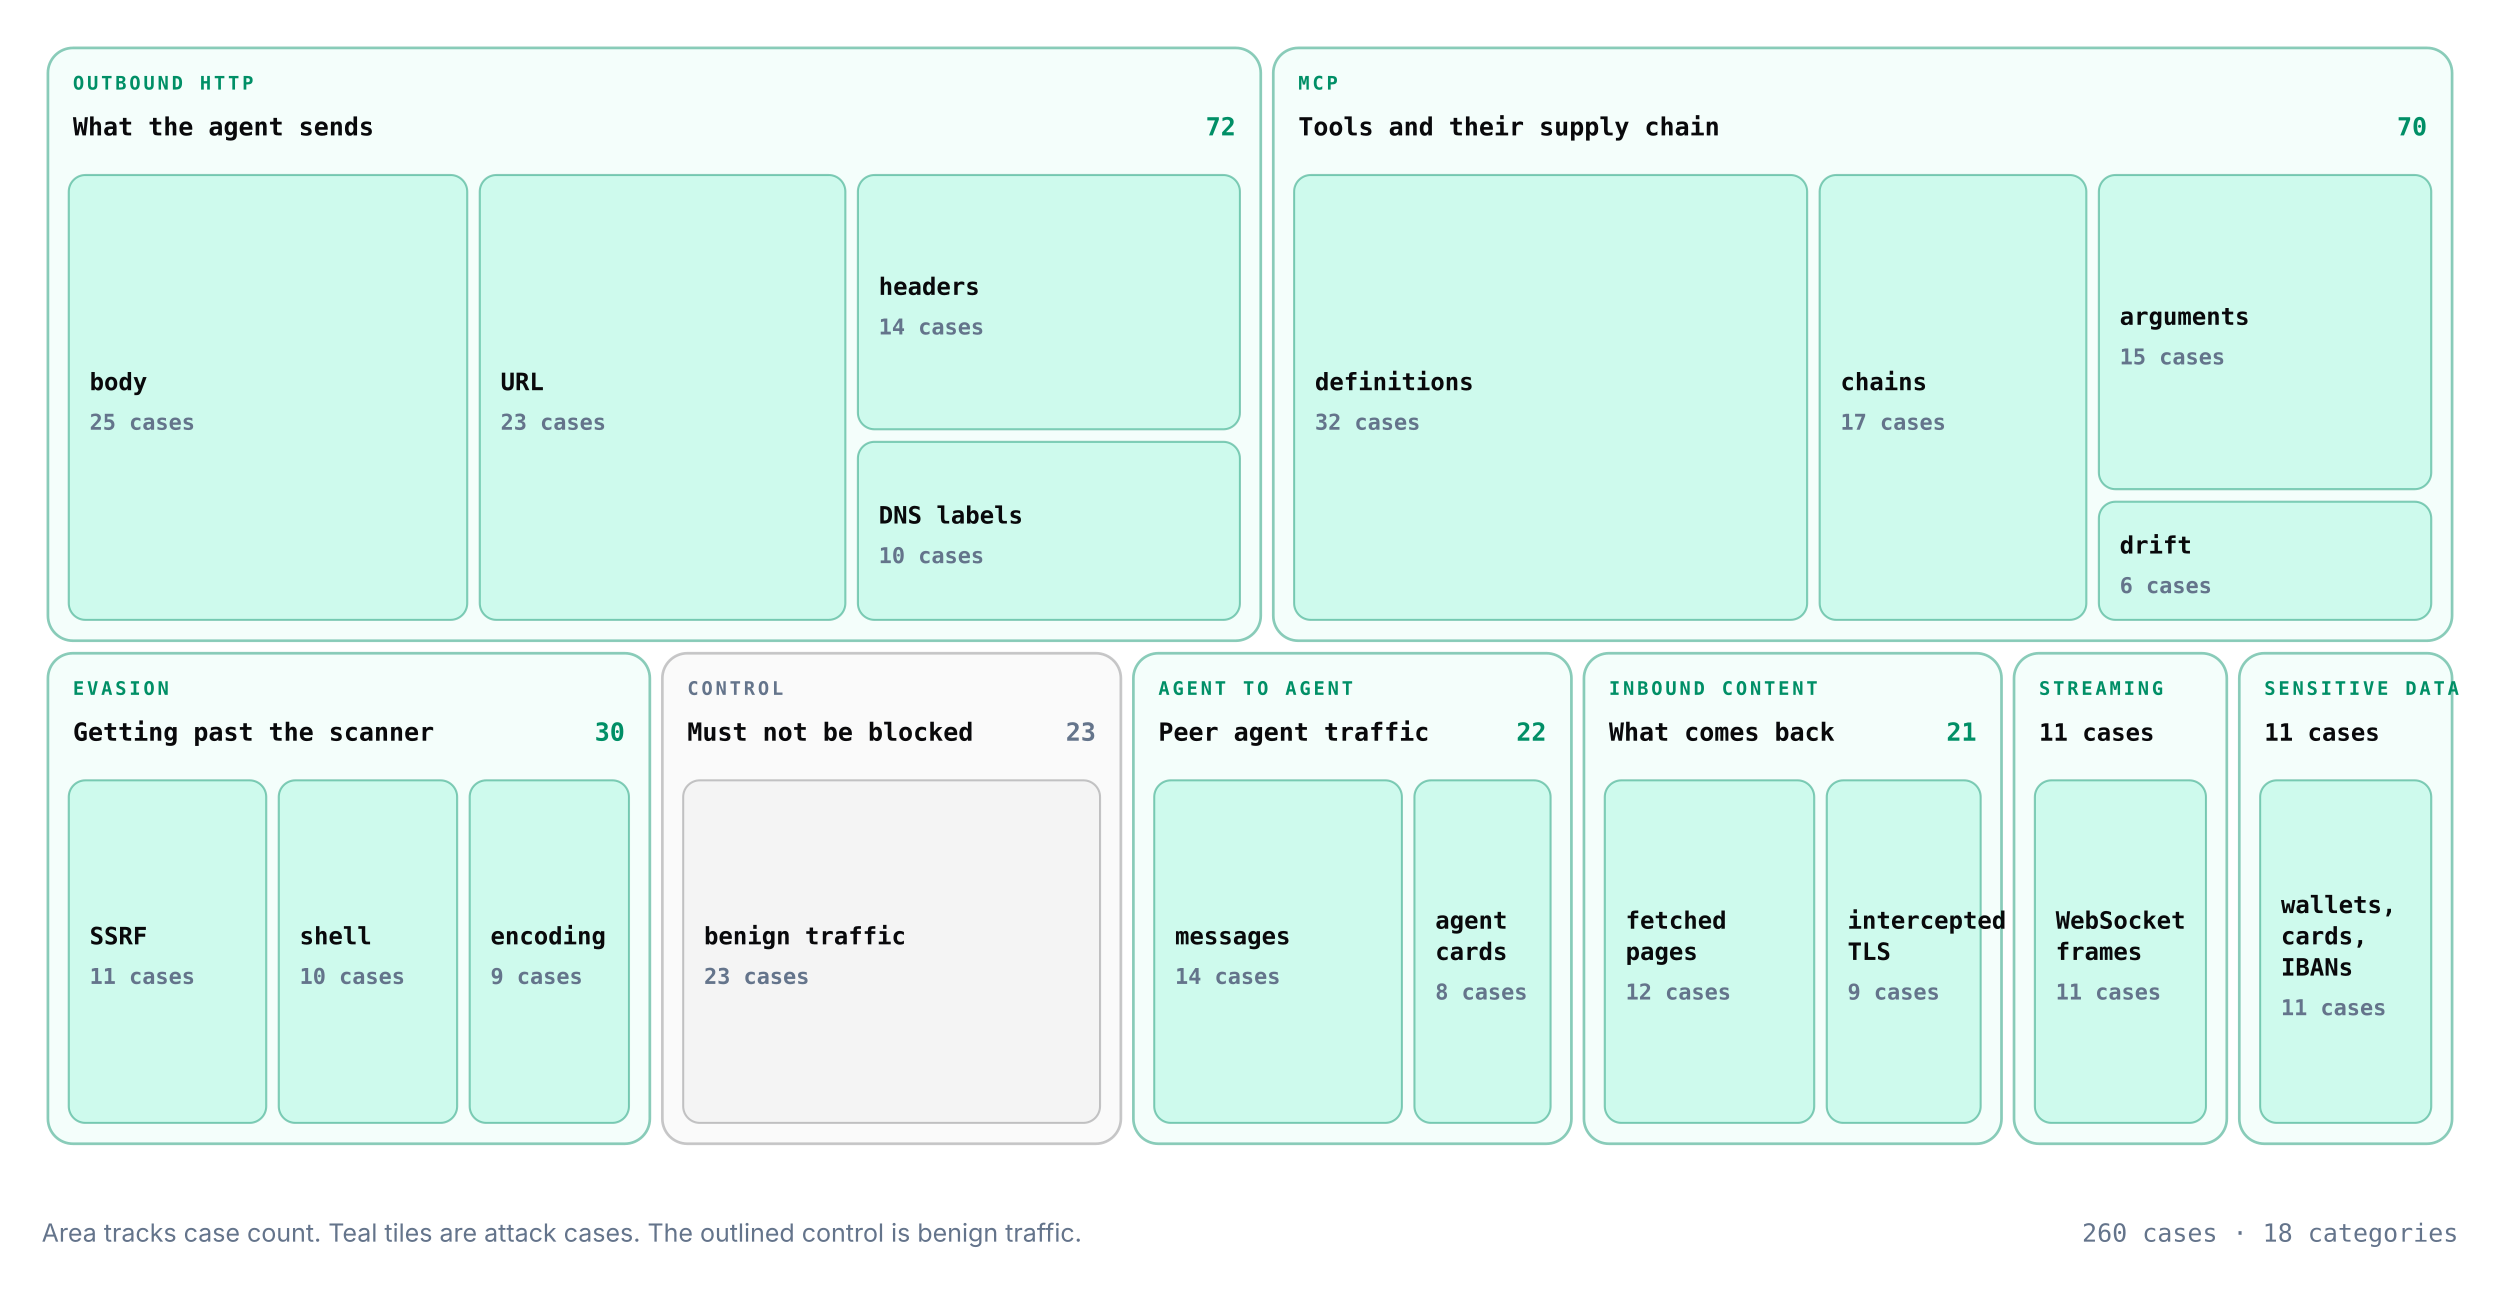
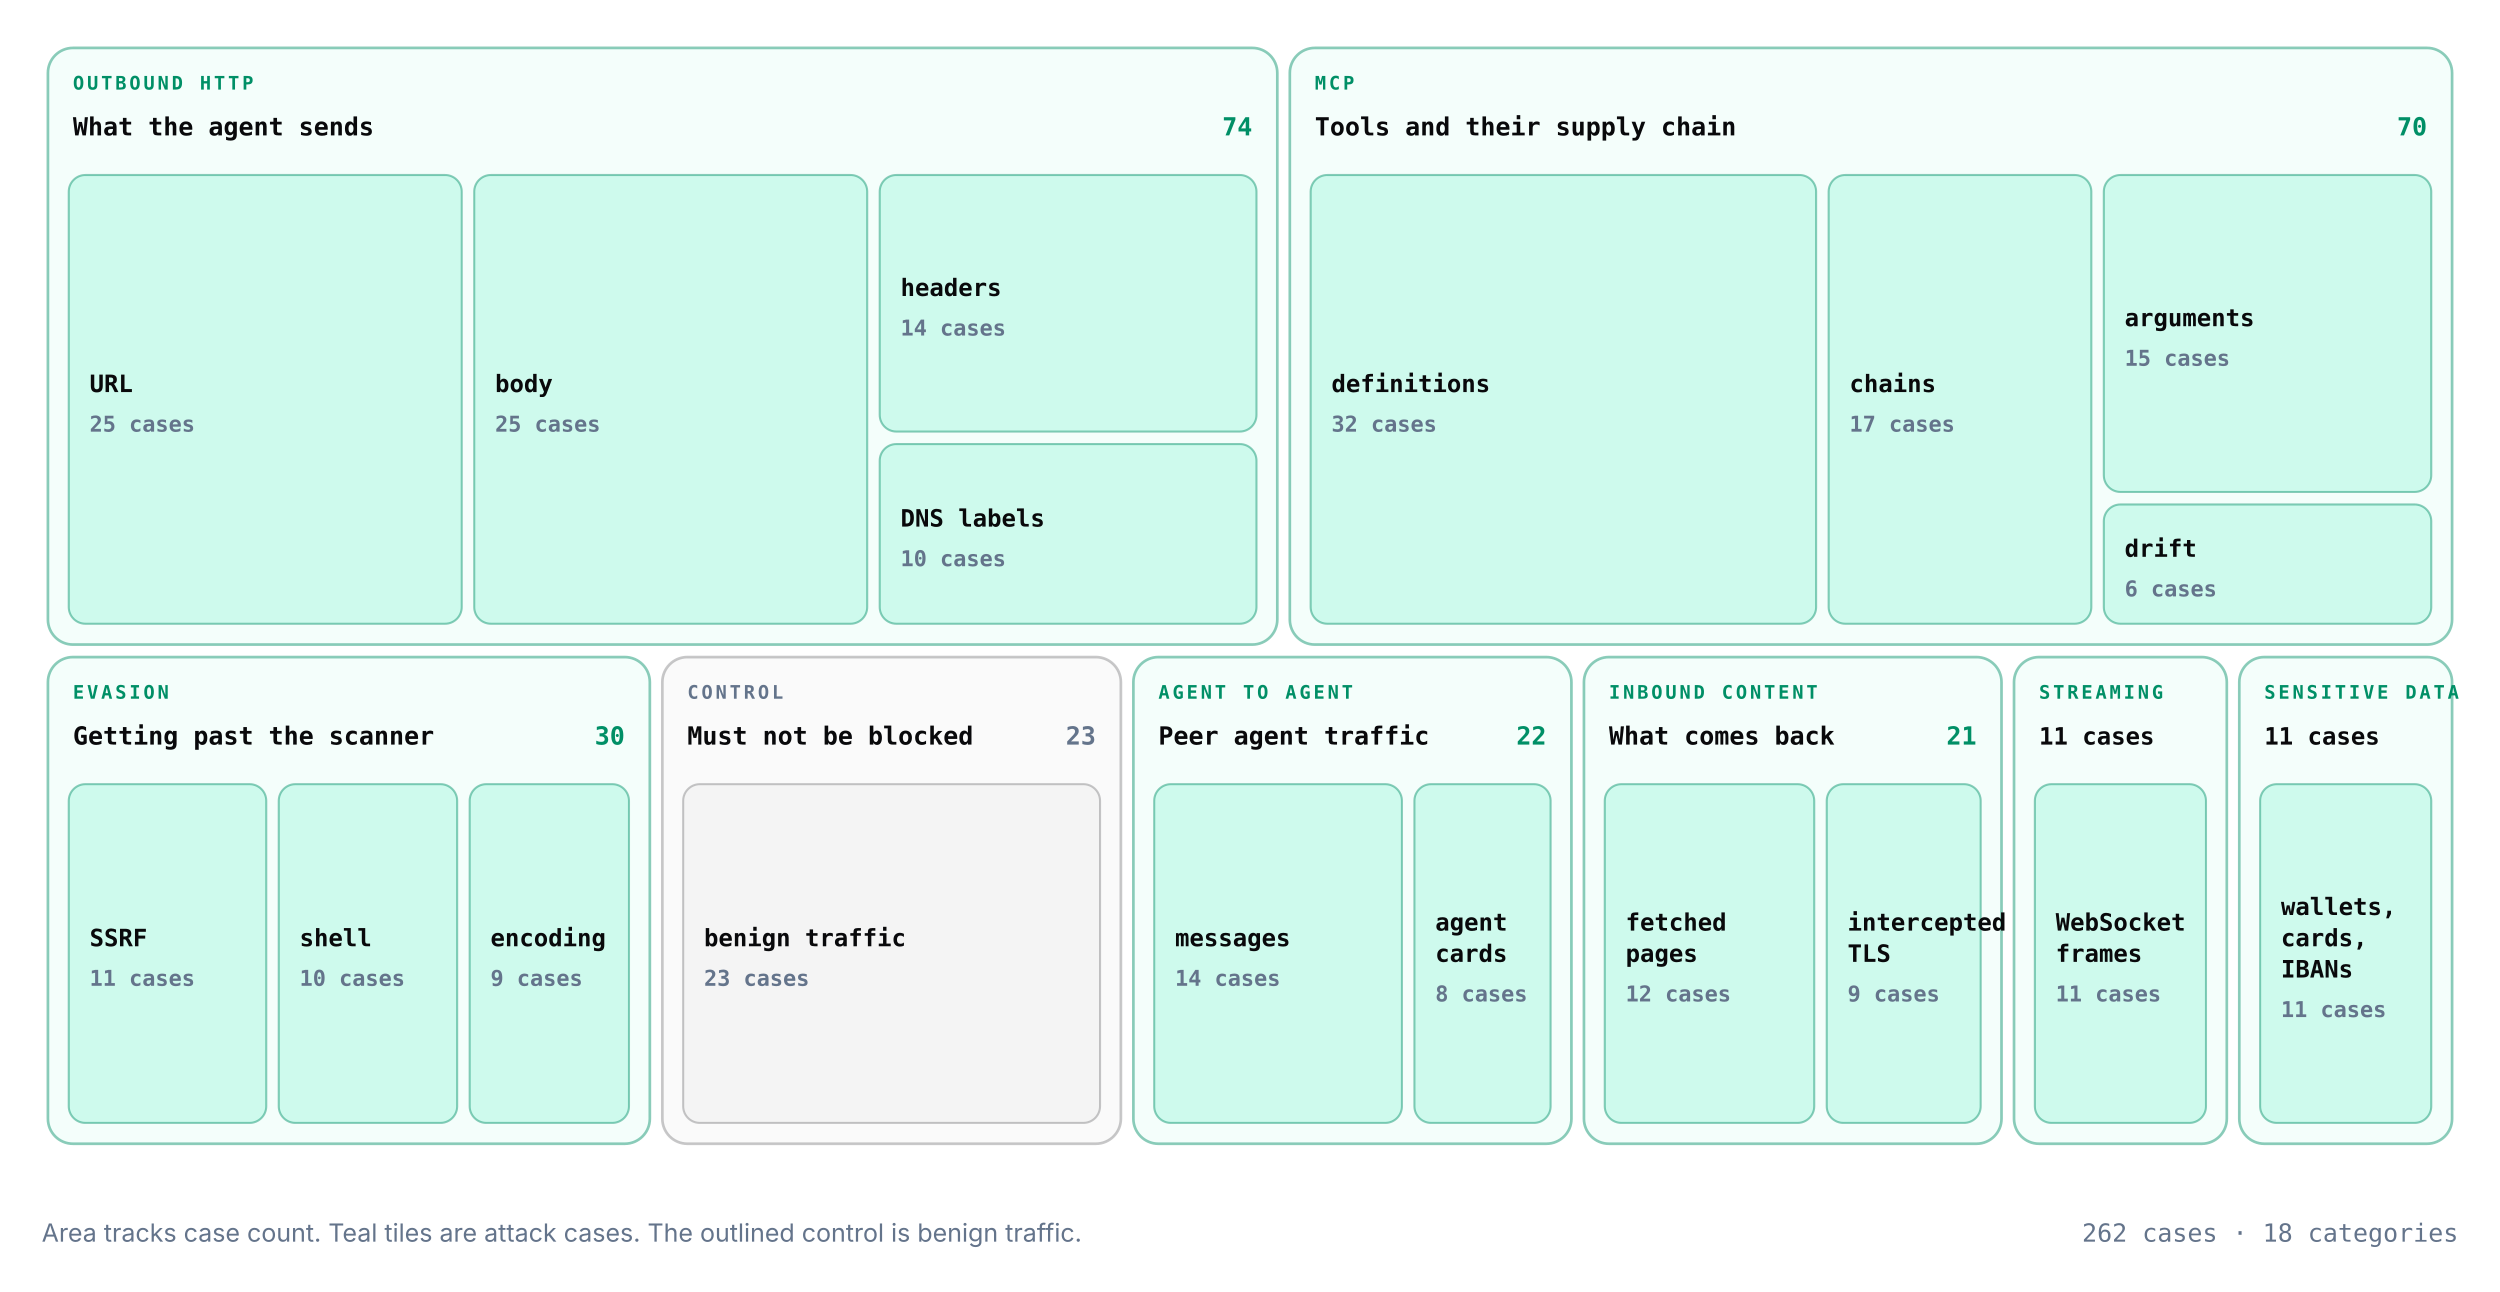
- <svg xmlns="http://www.w3.org/2000/svg" width="1200" height="620" viewBox="0 0 1200 620" role="img" aria-label="The corpus as a treemap where area is case count. Groups by attacked surface: What the agent sends 72 cases, What comes back 21 cases, Tools and their supply chain 70 cases, Peer agent traffic 22 cases, Long-lived connections 11 cases, Getting past the scanner 30 cases, High-value payloads 11 cases, Must not be blocked 23 cases. The benign control group is outlined because it is scored on the false-positive axis.">
-   <rect x="23" y="23" width="582.17" height="284.55" rx="12" fill="#00e5a0" fill-opacity="0.045" stroke="#008f66" stroke-opacity="0.45" stroke-width="1.3" data-role="coverage-group" data-group="outbound http" data-count="72" />
-   <rect x="33" y="84" width="191.28" height="213.55" rx="8" fill="#00e5a0" fill-opacity="0.16" stroke="#008f66" stroke-opacity="0.45" stroke-width="1" data-role="coverage-category" data-category="request_body" data-count="25" />
-   <text x="43" y="187.28" font-family="'JetBrains Mono', 'JetBrainsMono Nerd Font', 'Fira Code', ui-monospace, SFMono-Regular, Menlo, monospace" font-size="11.5" fill="#09090b" font-weight="650">body</text>
-   <text x="43" y="206.28" font-family="'JetBrains Mono', 'JetBrainsMono Nerd Font', 'Fira Code', ui-monospace, SFMono-Regular, Menlo, monospace" font-size="10.5" fill="#64748b" font-weight="600">25 cases</text>
-   <rect x="230.28" y="84" width="175.5" height="213.55" rx="8" fill="#00e5a0" fill-opacity="0.16" stroke="#008f66" stroke-opacity="0.45" stroke-width="1" data-role="coverage-category" data-category="url" data-count="23" />
-   <text x="240.28" y="187.28" font-family="'JetBrains Mono', 'JetBrainsMono Nerd Font', 'Fira Code', ui-monospace, SFMono-Regular, Menlo, monospace" font-size="11.5" fill="#09090b" font-weight="650">URL</text>
-   <text x="240.28" y="206.28" font-family="'JetBrains Mono', 'JetBrainsMono Nerd Font', 'Fira Code', ui-monospace, SFMono-Regular, Menlo, monospace" font-size="10.5" fill="#64748b" font-weight="600">23 cases</text>
-   <rect x="411.78" y="84" width="183.39" height="122.07" rx="8" fill="#00e5a0" fill-opacity="0.16" stroke="#008f66" stroke-opacity="0.45" stroke-width="1" data-role="coverage-category" data-category="headers" data-count="14" />
-   <text x="421.78" y="141.54" font-family="'JetBrains Mono', 'JetBrainsMono Nerd Font', 'Fira Code', ui-monospace, SFMono-Regular, Menlo, monospace" font-size="11.5" fill="#09090b" font-weight="650">headers</text>
-   <text x="421.78" y="160.54" font-family="'JetBrains Mono', 'JetBrainsMono Nerd Font', 'Fira Code', ui-monospace, SFMono-Regular, Menlo, monospace" font-size="10.5" fill="#64748b" font-weight="600">14 cases</text>
-   <rect x="411.78" y="212.07" width="183.39" height="85.48" rx="8" fill="#00e5a0" fill-opacity="0.16" stroke="#008f66" stroke-opacity="0.45" stroke-width="1" data-role="coverage-category" data-category="hostname_exfiltration" data-count="10" />
-   <text x="421.78" y="251.31" font-family="'JetBrains Mono', 'JetBrainsMono Nerd Font', 'Fira Code', ui-monospace, SFMono-Regular, Menlo, monospace" font-size="11.5" fill="#09090b" font-weight="650">DNS labels</text>
-   <text x="421.78" y="270.31" font-family="'JetBrains Mono', 'JetBrainsMono Nerd Font', 'Fira Code', ui-monospace, SFMono-Regular, Menlo, monospace" font-size="10.5" fill="#64748b" font-weight="600">10 cases</text>
+ <svg xmlns="http://www.w3.org/2000/svg" width="1200" height="620" viewBox="0 0 1200 620" role="img" aria-label="The corpus as a treemap where area is case count. Groups by attacked surface: What the agent sends 74 cases, What comes back 21 cases, Tools and their supply chain 70 cases, Peer agent traffic 22 cases, Long-lived connections 11 cases, Getting past the scanner 30 cases, High-value payloads 11 cases, Must not be blocked 23 cases. The benign control group is outlined because it is scored on the false-positive axis.">
+   <rect x="23" y="23" width="590.11" height="286.4" rx="12" fill="#00e5a0" fill-opacity="0.045" stroke="#008f66" stroke-opacity="0.45" stroke-width="1.3" data-role="coverage-group" data-group="outbound http" data-count="74" />
+   <rect x="33" y="84" width="188.63" height="215.4" rx="8" fill="#00e5a0" fill-opacity="0.16" stroke="#008f66" stroke-opacity="0.45" stroke-width="1" data-role="coverage-category" data-category="url" data-count="25" />
+   <text x="43" y="188.2" font-family="'JetBrains Mono', 'JetBrainsMono Nerd Font', 'Fira Code', ui-monospace, SFMono-Regular, Menlo, monospace" font-size="11.5" fill="#09090b" font-weight="650">URL</text>
+   <text x="43" y="207.2" font-family="'JetBrains Mono', 'JetBrainsMono Nerd Font', 'Fira Code', ui-monospace, SFMono-Regular, Menlo, monospace" font-size="10.5" fill="#64748b" font-weight="600">25 cases</text>
+   <rect x="227.63" y="84" width="188.63" height="215.4" rx="8" fill="#00e5a0" fill-opacity="0.16" stroke="#008f66" stroke-opacity="0.45" stroke-width="1" data-role="coverage-category" data-category="request_body" data-count="25" />
+   <text x="237.63" y="188.2" font-family="'JetBrains Mono', 'JetBrainsMono Nerd Font', 'Fira Code', ui-monospace, SFMono-Regular, Menlo, monospace" font-size="11.5" fill="#09090b" font-weight="650">body</text>
+   <text x="237.63" y="207.2" font-family="'JetBrains Mono', 'JetBrainsMono Nerd Font', 'Fira Code', ui-monospace, SFMono-Regular, Menlo, monospace" font-size="10.5" fill="#64748b" font-weight="600">25 cases</text>
+   <rect x="422.26" y="84" width="180.85" height="123.15" rx="8" fill="#00e5a0" fill-opacity="0.16" stroke="#008f66" stroke-opacity="0.45" stroke-width="1" data-role="coverage-category" data-category="headers" data-count="14" />
+   <text x="432.26" y="142.07" font-family="'JetBrains Mono', 'JetBrainsMono Nerd Font', 'Fira Code', ui-monospace, SFMono-Regular, Menlo, monospace" font-size="11.5" fill="#09090b" font-weight="650">headers</text>
+   <text x="432.26" y="161.07" font-family="'JetBrains Mono', 'JetBrainsMono Nerd Font', 'Fira Code', ui-monospace, SFMono-Regular, Menlo, monospace" font-size="10.5" fill="#64748b" font-weight="600">14 cases</text>
+   <rect x="422.26" y="213.15" width="180.85" height="86.25" rx="8" fill="#00e5a0" fill-opacity="0.16" stroke="#008f66" stroke-opacity="0.45" stroke-width="1" data-role="coverage-category" data-category="hostname_exfiltration" data-count="10" />
+   <text x="432.26" y="252.77" font-family="'JetBrains Mono', 'JetBrainsMono Nerd Font', 'Fira Code', ui-monospace, SFMono-Regular, Menlo, monospace" font-size="11.5" fill="#09090b" font-weight="650">DNS labels</text>
+   <text x="432.26" y="271.77" font-family="'JetBrains Mono', 'JetBrainsMono Nerd Font', 'Fira Code', ui-monospace, SFMono-Regular, Menlo, monospace" font-size="10.5" fill="#64748b" font-weight="600">10 cases</text>
  <text x="35" y="43" font-family="'JetBrains Mono', 'JetBrainsMono Nerd Font', 'Fira Code', ui-monospace, SFMono-Regular, Menlo, monospace" font-size="9" fill="#008f66" font-weight="600" letter-spacing="0.15em">OUTBOUND HTTP</text>
  <text x="35" y="65" font-family="'JetBrains Mono', 'JetBrainsMono Nerd Font', 'Fira Code', ui-monospace, SFMono-Regular, Menlo, monospace" font-size="12" fill="#09090b" font-weight="700">What the agent sends</text>
-   <text x="593.17" y="65" font-family="'JetBrains Mono', 'JetBrainsMono Nerd Font', 'Fira Code', ui-monospace, SFMono-Regular, Menlo, monospace" font-size="12" fill="#008f66" font-weight="700" text-anchor="end">72</text>
-   <rect x="611.17" y="23" width="565.83" height="284.55" rx="12" fill="#00e5a0" fill-opacity="0.045" stroke="#008f66" stroke-opacity="0.45" stroke-width="1.3" data-role="coverage-group" data-group="mcp" data-count="70" />
-   <rect x="621.17" y="84" width="246.27" height="213.55" rx="8" fill="#00e5a0" fill-opacity="0.16" stroke="#008f66" stroke-opacity="0.45" stroke-width="1" data-role="coverage-category" data-category="mcp_tool" data-count="32" />
-   <text x="631.17" y="187.28" font-family="'JetBrains Mono', 'JetBrainsMono Nerd Font', 'Fira Code', ui-monospace, SFMono-Regular, Menlo, monospace" font-size="11.5" fill="#09090b" font-weight="650">definitions</text>
-   <text x="631.17" y="206.28" font-family="'JetBrains Mono', 'JetBrainsMono Nerd Font', 'Fira Code', ui-monospace, SFMono-Regular, Menlo, monospace" font-size="10.5" fill="#64748b" font-weight="600">32 cases</text>
-   <rect x="873.43" y="84" width="128.02" height="213.55" rx="8" fill="#00e5a0" fill-opacity="0.16" stroke="#008f66" stroke-opacity="0.45" stroke-width="1" data-role="coverage-category" data-category="mcp_chain" data-count="17" />
-   <text x="883.43" y="187.28" font-family="'JetBrains Mono', 'JetBrainsMono Nerd Font', 'Fira Code', ui-monospace, SFMono-Regular, Menlo, monospace" font-size="11.5" fill="#09090b" font-weight="650">chains</text>
-   <text x="883.43" y="206.28" font-family="'JetBrains Mono', 'JetBrainsMono Nerd Font', 'Fira Code', ui-monospace, SFMono-Regular, Menlo, monospace" font-size="10.5" fill="#64748b" font-weight="600">17 cases</text>
-   <rect x="1007.45" y="84" width="159.55" height="150.82" rx="8" fill="#00e5a0" fill-opacity="0.16" stroke="#008f66" stroke-opacity="0.45" stroke-width="1" data-role="coverage-category" data-category="mcp_input" data-count="15" />
-   <text x="1017.45" y="155.91" font-family="'JetBrains Mono', 'JetBrainsMono Nerd Font', 'Fira Code', ui-monospace, SFMono-Regular, Menlo, monospace" font-size="11.5" fill="#09090b" font-weight="650">arguments</text>
-   <text x="1017.45" y="174.91" font-family="'JetBrains Mono', 'JetBrainsMono Nerd Font', 'Fira Code', ui-monospace, SFMono-Regular, Menlo, monospace" font-size="10.5" fill="#64748b" font-weight="600">15 cases</text>
-   <rect x="1007.45" y="240.82" width="159.55" height="56.73" rx="8" fill="#00e5a0" fill-opacity="0.16" stroke="#008f66" stroke-opacity="0.45" stroke-width="1" data-role="coverage-category" data-category="mcp_drift" data-count="6" />
-   <text x="1017.45" y="265.69" font-family="'JetBrains Mono', 'JetBrainsMono Nerd Font', 'Fira Code', ui-monospace, SFMono-Regular, Menlo, monospace" font-size="11.5" fill="#09090b" font-weight="650">drift</text>
-   <text x="1017.45" y="284.69" font-family="'JetBrains Mono', 'JetBrainsMono Nerd Font', 'Fira Code', ui-monospace, SFMono-Regular, Menlo, monospace" font-size="10.5" fill="#64748b" font-weight="600">6 cases</text>
-   <text x="623.17" y="43" font-family="'JetBrains Mono', 'JetBrainsMono Nerd Font', 'Fira Code', ui-monospace, SFMono-Regular, Menlo, monospace" font-size="9" fill="#008f66" font-weight="600" letter-spacing="0.15em">MCP</text>
-   <text x="623.17" y="65" font-family="'JetBrains Mono', 'JetBrainsMono Nerd Font', 'Fira Code', ui-monospace, SFMono-Regular, Menlo, monospace" font-size="12" fill="#09090b" font-weight="700">Tools and their supply chain</text>
+   <text x="601.11" y="65" font-family="'JetBrains Mono', 'JetBrainsMono Nerd Font', 'Fira Code', ui-monospace, SFMono-Regular, Menlo, monospace" font-size="12" fill="#008f66" font-weight="700" text-anchor="end">74</text>
+   <rect x="619.11" y="23" width="557.89" height="286.4" rx="12" fill="#00e5a0" fill-opacity="0.045" stroke="#008f66" stroke-opacity="0.45" stroke-width="1.3" data-role="coverage-group" data-group="mcp" data-count="70" />
+   <rect x="629.11" y="84" width="242.63" height="215.4" rx="8" fill="#00e5a0" fill-opacity="0.16" stroke="#008f66" stroke-opacity="0.45" stroke-width="1" data-role="coverage-category" data-category="mcp_tool" data-count="32" />
+   <text x="639.11" y="188.2" font-family="'JetBrains Mono', 'JetBrainsMono Nerd Font', 'Fira Code', ui-monospace, SFMono-Regular, Menlo, monospace" font-size="11.5" fill="#09090b" font-weight="650">definitions</text>
+   <text x="639.11" y="207.2" font-family="'JetBrains Mono', 'JetBrainsMono Nerd Font', 'Fira Code', ui-monospace, SFMono-Regular, Menlo, monospace" font-size="10.5" fill="#64748b" font-weight="600">32 cases</text>
+   <rect x="877.75" y="84" width="126.09" height="215.4" rx="8" fill="#00e5a0" fill-opacity="0.16" stroke="#008f66" stroke-opacity="0.45" stroke-width="1" data-role="coverage-category" data-category="mcp_chain" data-count="17" />
+   <text x="887.75" y="188.2" font-family="'JetBrains Mono', 'JetBrainsMono Nerd Font', 'Fira Code', ui-monospace, SFMono-Regular, Menlo, monospace" font-size="11.5" fill="#09090b" font-weight="650">chains</text>
+   <text x="887.75" y="207.2" font-family="'JetBrains Mono', 'JetBrainsMono Nerd Font', 'Fira Code', ui-monospace, SFMono-Regular, Menlo, monospace" font-size="10.5" fill="#64748b" font-weight="600">17 cases</text>
+   <rect x="1009.83" y="84" width="157.17" height="152.14" rx="8" fill="#00e5a0" fill-opacity="0.16" stroke="#008f66" stroke-opacity="0.45" stroke-width="1" data-role="coverage-category" data-category="mcp_input" data-count="15" />
+   <text x="1019.83" y="156.57" font-family="'JetBrains Mono', 'JetBrainsMono Nerd Font', 'Fira Code', ui-monospace, SFMono-Regular, Menlo, monospace" font-size="11.5" fill="#09090b" font-weight="650">arguments</text>
+   <text x="1019.83" y="175.57" font-family="'JetBrains Mono', 'JetBrainsMono Nerd Font', 'Fira Code', ui-monospace, SFMono-Regular, Menlo, monospace" font-size="10.5" fill="#64748b" font-weight="600">15 cases</text>
+   <rect x="1009.83" y="242.14" width="157.17" height="57.26" rx="8" fill="#00e5a0" fill-opacity="0.16" stroke="#008f66" stroke-opacity="0.45" stroke-width="1" data-role="coverage-category" data-category="mcp_drift" data-count="6" />
+   <text x="1019.83" y="267.27" font-family="'JetBrains Mono', 'JetBrainsMono Nerd Font', 'Fira Code', ui-monospace, SFMono-Regular, Menlo, monospace" font-size="11.5" fill="#09090b" font-weight="650">drift</text>
+   <text x="1019.83" y="286.27" font-family="'JetBrains Mono', 'JetBrainsMono Nerd Font', 'Fira Code', ui-monospace, SFMono-Regular, Menlo, monospace" font-size="10.5" fill="#64748b" font-weight="600">6 cases</text>
+   <text x="631.11" y="43" font-family="'JetBrains Mono', 'JetBrainsMono Nerd Font', 'Fira Code', ui-monospace, SFMono-Regular, Menlo, monospace" font-size="9" fill="#008f66" font-weight="600" letter-spacing="0.15em">MCP</text>
+   <text x="631.11" y="65" font-family="'JetBrains Mono', 'JetBrainsMono Nerd Font', 'Fira Code', ui-monospace, SFMono-Regular, Menlo, monospace" font-size="12" fill="#09090b" font-weight="700">Tools and their supply chain</text>
  <text x="1165" y="65" font-family="'JetBrains Mono', 'JetBrainsMono Nerd Font', 'Fira Code', ui-monospace, SFMono-Regular, Menlo, monospace" font-size="12" fill="#008f66" font-weight="700" text-anchor="end">70</text>
-   <rect x="23" y="313.55" width="288.92" height="235.45" rx="12" fill="#00e5a0" fill-opacity="0.045" stroke="#008f66" stroke-opacity="0.45" stroke-width="1.3" data-role="coverage-group" data-group="evasion" data-count="30" />
-   <rect x="33" y="374.55" width="94.8" height="164.45" rx="8" fill="#00e5a0" fill-opacity="0.16" stroke="#008f66" stroke-opacity="0.45" stroke-width="1" data-role="coverage-category" data-category="ssrf_bypass" data-count="11" />
-   <text x="43" y="453.28" font-family="'JetBrains Mono', 'JetBrainsMono Nerd Font', 'Fira Code', ui-monospace, SFMono-Regular, Menlo, monospace" font-size="11.5" fill="#09090b" font-weight="650">SSRF</text>
-   <text x="43" y="472.28" font-family="'JetBrains Mono', 'JetBrainsMono Nerd Font', 'Fira Code', ui-monospace, SFMono-Regular, Menlo, monospace" font-size="10.5" fill="#64748b" font-weight="600">11 cases</text>
-   <rect x="133.8" y="374.55" width="85.64" height="164.45" rx="8" fill="#00e5a0" fill-opacity="0.16" stroke="#008f66" stroke-opacity="0.45" stroke-width="1" data-role="coverage-category" data-category="shell_obfuscation" data-count="10" />
-   <text x="143.8" y="453.28" font-family="'JetBrains Mono', 'JetBrainsMono Nerd Font', 'Fira Code', ui-monospace, SFMono-Regular, Menlo, monospace" font-size="11.5" fill="#09090b" font-weight="650">shell</text>
-   <text x="143.8" y="472.28" font-family="'JetBrains Mono', 'JetBrainsMono Nerd Font', 'Fira Code', ui-monospace, SFMono-Regular, Menlo, monospace" font-size="10.5" fill="#64748b" font-weight="600">10 cases</text>
-   <rect x="225.44" y="374.55" width="76.47" height="164.45" rx="8" fill="#00e5a0" fill-opacity="0.16" stroke="#008f66" stroke-opacity="0.45" stroke-width="1" data-role="coverage-category" data-category="encoding_evasion" data-count="9" />
-   <text x="235.44" y="453.28" font-family="'JetBrains Mono', 'JetBrainsMono Nerd Font', 'Fira Code', ui-monospace, SFMono-Regular, Menlo, monospace" font-size="11.5" fill="#09090b" font-weight="650">encoding</text>
-   <text x="235.44" y="472.28" font-family="'JetBrains Mono', 'JetBrainsMono Nerd Font', 'Fira Code', ui-monospace, SFMono-Regular, Menlo, monospace" font-size="10.5" fill="#64748b" font-weight="600">9 cases</text>
-   <text x="35" y="333.55" font-family="'JetBrains Mono', 'JetBrainsMono Nerd Font', 'Fira Code', ui-monospace, SFMono-Regular, Menlo, monospace" font-size="9" fill="#008f66" font-weight="600" letter-spacing="0.15em">EVASION</text>
-   <text x="35" y="355.55" font-family="'JetBrains Mono', 'JetBrainsMono Nerd Font', 'Fira Code', ui-monospace, SFMono-Regular, Menlo, monospace" font-size="12" fill="#09090b" font-weight="700">Getting past the scanner</text>
-   <text x="299.92" y="355.55" font-family="'JetBrains Mono', 'JetBrainsMono Nerd Font', 'Fira Code', ui-monospace, SFMono-Regular, Menlo, monospace" font-size="12" fill="#008f66" font-weight="700" text-anchor="end">30</text>
-   <rect x="317.92" y="313.55" width="220.1" height="235.45" rx="12" fill="#09090b" fill-opacity="0.02" stroke="#09090b" stroke-opacity="0.22" stroke-width="1.3" data-role="coverage-group" data-group="control" data-count="23" />
-   <rect x="327.92" y="374.55" width="200.1" height="164.45" rx="8" fill="#09090b" fill-opacity="0.025" stroke="#09090b" stroke-opacity="0.22" stroke-width="1" data-role="coverage-category" data-category="false_positive" data-count="23" />
-   <text x="337.92" y="453.28" font-family="'JetBrains Mono', 'JetBrainsMono Nerd Font', 'Fira Code', ui-monospace, SFMono-Regular, Menlo, monospace" font-size="11.5" fill="#09090b" font-weight="650">benign traffic</text>
-   <text x="337.92" y="472.28" font-family="'JetBrains Mono', 'JetBrainsMono Nerd Font', 'Fira Code', ui-monospace, SFMono-Regular, Menlo, monospace" font-size="10.5" fill="#64748b" font-weight="600">23 cases</text>
-   <text x="329.92" y="333.55" font-family="'JetBrains Mono', 'JetBrainsMono Nerd Font', 'Fira Code', ui-monospace, SFMono-Regular, Menlo, monospace" font-size="9" fill="#64748b" font-weight="600" letter-spacing="0.15em">CONTROL</text>
-   <text x="329.92" y="355.55" font-family="'JetBrains Mono', 'JetBrainsMono Nerd Font', 'Fira Code', ui-monospace, SFMono-Regular, Menlo, monospace" font-size="12" fill="#09090b" font-weight="700">Must not be blocked</text>
-   <text x="526.02" y="355.55" font-family="'JetBrains Mono', 'JetBrainsMono Nerd Font', 'Fira Code', ui-monospace, SFMono-Regular, Menlo, monospace" font-size="12" fill="#64748b" font-weight="700" text-anchor="end">23</text>
-   <rect x="544.02" y="313.55" width="210.27" height="235.45" rx="12" fill="#00e5a0" fill-opacity="0.045" stroke="#008f66" stroke-opacity="0.45" stroke-width="1.3" data-role="coverage-group" data-group="agent to agent" data-count="22" />
-   <rect x="554.02" y="374.55" width="118.9" height="164.45" rx="8" fill="#00e5a0" fill-opacity="0.16" stroke="#008f66" stroke-opacity="0.45" stroke-width="1" data-role="coverage-category" data-category="a2a_message" data-count="14" />
-   <text x="564.02" y="453.28" font-family="'JetBrains Mono', 'JetBrainsMono Nerd Font', 'Fira Code', ui-monospace, SFMono-Regular, Menlo, monospace" font-size="11.5" fill="#09090b" font-weight="650">messages</text>
-   <text x="564.02" y="472.28" font-family="'JetBrains Mono', 'JetBrainsMono Nerd Font', 'Fira Code', ui-monospace, SFMono-Regular, Menlo, monospace" font-size="10.5" fill="#64748b" font-weight="600">14 cases</text>
-   <rect x="678.92" y="374.55" width="65.37" height="164.45" rx="8" fill="#00e5a0" fill-opacity="0.16" stroke="#008f66" stroke-opacity="0.45" stroke-width="1" data-role="coverage-category" data-category="a2a_agent_card" data-count="8" />
-   <text x="688.92" y="445.78" font-family="'JetBrains Mono', 'JetBrainsMono Nerd Font', 'Fira Code', ui-monospace, SFMono-Regular, Menlo, monospace" font-size="11.5" fill="#09090b" font-weight="650">agent</text>
-   <text x="688.92" y="460.78" font-family="'JetBrains Mono', 'JetBrainsMono Nerd Font', 'Fira Code', ui-monospace, SFMono-Regular, Menlo, monospace" font-size="11.5" fill="#09090b" font-weight="650">cards</text>
-   <text x="688.92" y="479.78" font-family="'JetBrains Mono', 'JetBrainsMono Nerd Font', 'Fira Code', ui-monospace, SFMono-Regular, Menlo, monospace" font-size="10.5" fill="#64748b" font-weight="600">8 cases</text>
-   <text x="556.02" y="333.55" font-family="'JetBrains Mono', 'JetBrainsMono Nerd Font', 'Fira Code', ui-monospace, SFMono-Regular, Menlo, monospace" font-size="9" fill="#008f66" font-weight="600" letter-spacing="0.15em">AGENT TO AGENT</text>
-   <text x="556.02" y="355.55" font-family="'JetBrains Mono', 'JetBrainsMono Nerd Font', 'Fira Code', ui-monospace, SFMono-Regular, Menlo, monospace" font-size="12" fill="#09090b" font-weight="700">Peer agent traffic</text>
-   <text x="742.29" y="355.55" font-family="'JetBrains Mono', 'JetBrainsMono Nerd Font', 'Fira Code', ui-monospace, SFMono-Regular, Menlo, monospace" font-size="12" fill="#008f66" font-weight="700" text-anchor="end">22</text>
-   <rect x="760.29" y="313.55" width="200.44" height="235.45" rx="12" fill="#00e5a0" fill-opacity="0.045" stroke="#008f66" stroke-opacity="0.45" stroke-width="1.3" data-role="coverage-group" data-group="inbound content" data-count="21" />
-   <rect x="770.29" y="374.55" width="100.54" height="164.45" rx="8" fill="#00e5a0" fill-opacity="0.16" stroke="#008f66" stroke-opacity="0.45" stroke-width="1" data-role="coverage-category" data-category="response_fetch" data-count="12" />
-   <text x="780.29" y="445.78" font-family="'JetBrains Mono', 'JetBrainsMono Nerd Font', 'Fira Code', ui-monospace, SFMono-Regular, Menlo, monospace" font-size="11.5" fill="#09090b" font-weight="650">fetched</text>
-   <text x="780.29" y="460.78" font-family="'JetBrains Mono', 'JetBrainsMono Nerd Font', 'Fira Code', ui-monospace, SFMono-Regular, Menlo, monospace" font-size="11.5" fill="#09090b" font-weight="650">pages</text>
-   <text x="780.29" y="479.78" font-family="'JetBrains Mono', 'JetBrainsMono Nerd Font', 'Fira Code', ui-monospace, SFMono-Regular, Menlo, monospace" font-size="10.5" fill="#64748b" font-weight="600">12 cases</text>
-   <rect x="876.83" y="374.55" width="73.9" height="164.45" rx="8" fill="#00e5a0" fill-opacity="0.16" stroke="#008f66" stroke-opacity="0.45" stroke-width="1" data-role="coverage-category" data-category="response_mitm" data-count="9" />
-   <text x="886.83" y="445.78" font-family="'JetBrains Mono', 'JetBrainsMono Nerd Font', 'Fira Code', ui-monospace, SFMono-Regular, Menlo, monospace" font-size="11.5" fill="#09090b" font-weight="650">intercepted</text>
-   <text x="886.83" y="460.78" font-family="'JetBrains Mono', 'JetBrainsMono Nerd Font', 'Fira Code', ui-monospace, SFMono-Regular, Menlo, monospace" font-size="11.5" fill="#09090b" font-weight="650">TLS</text>
-   <text x="886.83" y="479.78" font-family="'JetBrains Mono', 'JetBrainsMono Nerd Font', 'Fira Code', ui-monospace, SFMono-Regular, Menlo, monospace" font-size="10.5" fill="#64748b" font-weight="600">9 cases</text>
-   <text x="772.29" y="333.55" font-family="'JetBrains Mono', 'JetBrainsMono Nerd Font', 'Fira Code', ui-monospace, SFMono-Regular, Menlo, monospace" font-size="9" fill="#008f66" font-weight="600" letter-spacing="0.15em">INBOUND CONTENT</text>
-   <text x="772.29" y="355.55" font-family="'JetBrains Mono', 'JetBrainsMono Nerd Font', 'Fira Code', ui-monospace, SFMono-Regular, Menlo, monospace" font-size="12" fill="#09090b" font-weight="700">What comes back</text>
-   <text x="948.73" y="355.55" font-family="'JetBrains Mono', 'JetBrainsMono Nerd Font', 'Fira Code', ui-monospace, SFMono-Regular, Menlo, monospace" font-size="12" fill="#008f66" font-weight="700" text-anchor="end">21</text>
-   <rect x="966.73" y="313.55" width="102.14" height="235.45" rx="12" fill="#00e5a0" fill-opacity="0.045" stroke="#008f66" stroke-opacity="0.45" stroke-width="1.3" data-role="coverage-group" data-group="streaming" data-count="11" />
-   <rect x="976.73" y="374.55" width="82.14" height="164.45" rx="8" fill="#00e5a0" fill-opacity="0.16" stroke="#008f66" stroke-opacity="0.45" stroke-width="1" data-role="coverage-category" data-category="websocket_dlp" data-count="11" />
-   <text x="986.73" y="445.78" font-family="'JetBrains Mono', 'JetBrainsMono Nerd Font', 'Fira Code', ui-monospace, SFMono-Regular, Menlo, monospace" font-size="11.5" fill="#09090b" font-weight="650">WebSocket</text>
-   <text x="986.73" y="460.78" font-family="'JetBrains Mono', 'JetBrainsMono Nerd Font', 'Fira Code', ui-monospace, SFMono-Regular, Menlo, monospace" font-size="11.5" fill="#09090b" font-weight="650">frames</text>
-   <text x="986.73" y="479.78" font-family="'JetBrains Mono', 'JetBrainsMono Nerd Font', 'Fira Code', ui-monospace, SFMono-Regular, Menlo, monospace" font-size="10.5" fill="#64748b" font-weight="600">11 cases</text>
-   <text x="978.73" y="333.55" font-family="'JetBrains Mono', 'JetBrainsMono Nerd Font', 'Fira Code', ui-monospace, SFMono-Regular, Menlo, monospace" font-size="9" fill="#008f66" font-weight="600" letter-spacing="0.15em">STREAMING</text>
-   <text x="978.73" y="355.55" font-family="'JetBrains Mono', 'JetBrainsMono Nerd Font', 'Fira Code', ui-monospace, SFMono-Regular, Menlo, monospace" font-size="11.5" fill="#09090b" font-weight="700">11 cases</text>
-   <rect x="1074.86" y="313.55" width="102.14" height="235.45" rx="12" fill="#00e5a0" fill-opacity="0.045" stroke="#008f66" stroke-opacity="0.45" stroke-width="1.3" data-role="coverage-group" data-group="sensitive data" data-count="11" />
-   <rect x="1084.86" y="374.55" width="82.14" height="164.45" rx="8" fill="#00e5a0" fill-opacity="0.16" stroke="#008f66" stroke-opacity="0.45" stroke-width="1" data-role="coverage-category" data-category="crypto_financial" data-count="11" />
-   <text x="1094.86" y="438.28" font-family="'JetBrains Mono', 'JetBrainsMono Nerd Font', 'Fira Code', ui-monospace, SFMono-Regular, Menlo, monospace" font-size="11.5" fill="#09090b" font-weight="650">wallets,</text>
-   <text x="1094.86" y="453.28" font-family="'JetBrains Mono', 'JetBrainsMono Nerd Font', 'Fira Code', ui-monospace, SFMono-Regular, Menlo, monospace" font-size="11.5" fill="#09090b" font-weight="650">cards,</text>
-   <text x="1094.86" y="468.28" font-family="'JetBrains Mono', 'JetBrainsMono Nerd Font', 'Fira Code', ui-monospace, SFMono-Regular, Menlo, monospace" font-size="11.5" fill="#09090b" font-weight="650">IBANs</text>
-   <text x="1094.86" y="487.28" font-family="'JetBrains Mono', 'JetBrainsMono Nerd Font', 'Fira Code', ui-monospace, SFMono-Regular, Menlo, monospace" font-size="10.5" fill="#64748b" font-weight="600">11 cases</text>
-   <text x="1086.86" y="333.55" font-family="'JetBrains Mono', 'JetBrainsMono Nerd Font', 'Fira Code', ui-monospace, SFMono-Regular, Menlo, monospace" font-size="9" fill="#008f66" font-weight="600" letter-spacing="0.15em">SENSITIVE DATA</text>
-   <text x="1086.86" y="355.55" font-family="'JetBrains Mono', 'JetBrainsMono Nerd Font', 'Fira Code', ui-monospace, SFMono-Regular, Menlo, monospace" font-size="11.5" fill="#09090b" font-weight="700">11 cases</text>
+   <rect x="23" y="315.4" width="288.92" height="233.6" rx="12" fill="#00e5a0" fill-opacity="0.045" stroke="#008f66" stroke-opacity="0.45" stroke-width="1.3" data-role="coverage-group" data-group="evasion" data-count="30" />
+   <rect x="33" y="376.4" width="94.8" height="162.6" rx="8" fill="#00e5a0" fill-opacity="0.16" stroke="#008f66" stroke-opacity="0.45" stroke-width="1" data-role="coverage-category" data-category="ssrf_bypass" data-count="11" />
+   <text x="43" y="454.2" font-family="'JetBrains Mono', 'JetBrainsMono Nerd Font', 'Fira Code', ui-monospace, SFMono-Regular, Menlo, monospace" font-size="11.5" fill="#09090b" font-weight="650">SSRF</text>
+   <text x="43" y="473.2" font-family="'JetBrains Mono', 'JetBrainsMono Nerd Font', 'Fira Code', ui-monospace, SFMono-Regular, Menlo, monospace" font-size="10.5" fill="#64748b" font-weight="600">11 cases</text>
+   <rect x="133.8" y="376.4" width="85.64" height="162.6" rx="8" fill="#00e5a0" fill-opacity="0.16" stroke="#008f66" stroke-opacity="0.45" stroke-width="1" data-role="coverage-category" data-category="shell_obfuscation" data-count="10" />
+   <text x="143.8" y="454.2" font-family="'JetBrains Mono', 'JetBrainsMono Nerd Font', 'Fira Code', ui-monospace, SFMono-Regular, Menlo, monospace" font-size="11.5" fill="#09090b" font-weight="650">shell</text>
+   <text x="143.8" y="473.2" font-family="'JetBrains Mono', 'JetBrainsMono Nerd Font', 'Fira Code', ui-monospace, SFMono-Regular, Menlo, monospace" font-size="10.5" fill="#64748b" font-weight="600">10 cases</text>
+   <rect x="225.44" y="376.4" width="76.47" height="162.6" rx="8" fill="#00e5a0" fill-opacity="0.16" stroke="#008f66" stroke-opacity="0.45" stroke-width="1" data-role="coverage-category" data-category="encoding_evasion" data-count="9" />
+   <text x="235.44" y="454.2" font-family="'JetBrains Mono', 'JetBrainsMono Nerd Font', 'Fira Code', ui-monospace, SFMono-Regular, Menlo, monospace" font-size="11.5" fill="#09090b" font-weight="650">encoding</text>
+   <text x="235.44" y="473.2" font-family="'JetBrains Mono', 'JetBrainsMono Nerd Font', 'Fira Code', ui-monospace, SFMono-Regular, Menlo, monospace" font-size="10.5" fill="#64748b" font-weight="600">9 cases</text>
+   <text x="35" y="335.4" font-family="'JetBrains Mono', 'JetBrainsMono Nerd Font', 'Fira Code', ui-monospace, SFMono-Regular, Menlo, monospace" font-size="9" fill="#008f66" font-weight="600" letter-spacing="0.15em">EVASION</text>
+   <text x="35" y="357.4" font-family="'JetBrains Mono', 'JetBrainsMono Nerd Font', 'Fira Code', ui-monospace, SFMono-Regular, Menlo, monospace" font-size="12" fill="#09090b" font-weight="700">Getting past the scanner</text>
+   <text x="299.92" y="357.4" font-family="'JetBrains Mono', 'JetBrainsMono Nerd Font', 'Fira Code', ui-monospace, SFMono-Regular, Menlo, monospace" font-size="12" fill="#008f66" font-weight="700" text-anchor="end">30</text>
+   <rect x="317.92" y="315.4" width="220.1" height="233.6" rx="12" fill="#09090b" fill-opacity="0.02" stroke="#09090b" stroke-opacity="0.22" stroke-width="1.3" data-role="coverage-group" data-group="control" data-count="23" />
+   <rect x="327.92" y="376.4" width="200.1" height="162.6" rx="8" fill="#09090b" fill-opacity="0.025" stroke="#09090b" stroke-opacity="0.22" stroke-width="1" data-role="coverage-category" data-category="false_positive" data-count="23" />
+   <text x="337.92" y="454.2" font-family="'JetBrains Mono', 'JetBrainsMono Nerd Font', 'Fira Code', ui-monospace, SFMono-Regular, Menlo, monospace" font-size="11.5" fill="#09090b" font-weight="650">benign traffic</text>
+   <text x="337.92" y="473.2" font-family="'JetBrains Mono', 'JetBrainsMono Nerd Font', 'Fira Code', ui-monospace, SFMono-Regular, Menlo, monospace" font-size="10.5" fill="#64748b" font-weight="600">23 cases</text>
+   <text x="329.92" y="335.4" font-family="'JetBrains Mono', 'JetBrainsMono Nerd Font', 'Fira Code', ui-monospace, SFMono-Regular, Menlo, monospace" font-size="9" fill="#64748b" font-weight="600" letter-spacing="0.15em">CONTROL</text>
+   <text x="329.92" y="357.4" font-family="'JetBrains Mono', 'JetBrainsMono Nerd Font', 'Fira Code', ui-monospace, SFMono-Regular, Menlo, monospace" font-size="12" fill="#09090b" font-weight="700">Must not be blocked</text>
+   <text x="526.02" y="357.4" font-family="'JetBrains Mono', 'JetBrainsMono Nerd Font', 'Fira Code', ui-monospace, SFMono-Regular, Menlo, monospace" font-size="12" fill="#64748b" font-weight="700" text-anchor="end">23</text>
+   <rect x="544.02" y="315.4" width="210.27" height="233.6" rx="12" fill="#00e5a0" fill-opacity="0.045" stroke="#008f66" stroke-opacity="0.45" stroke-width="1.3" data-role="coverage-group" data-group="agent to agent" data-count="22" />
+   <rect x="554.02" y="376.4" width="118.9" height="162.6" rx="8" fill="#00e5a0" fill-opacity="0.16" stroke="#008f66" stroke-opacity="0.45" stroke-width="1" data-role="coverage-category" data-category="a2a_message" data-count="14" />
+   <text x="564.02" y="454.2" font-family="'JetBrains Mono', 'JetBrainsMono Nerd Font', 'Fira Code', ui-monospace, SFMono-Regular, Menlo, monospace" font-size="11.5" fill="#09090b" font-weight="650">messages</text>
+   <text x="564.02" y="473.2" font-family="'JetBrains Mono', 'JetBrainsMono Nerd Font', 'Fira Code', ui-monospace, SFMono-Regular, Menlo, monospace" font-size="10.5" fill="#64748b" font-weight="600">14 cases</text>
+   <rect x="678.92" y="376.4" width="65.37" height="162.6" rx="8" fill="#00e5a0" fill-opacity="0.16" stroke="#008f66" stroke-opacity="0.45" stroke-width="1" data-role="coverage-category" data-category="a2a_agent_card" data-count="8" />
+   <text x="688.92" y="446.7" font-family="'JetBrains Mono', 'JetBrainsMono Nerd Font', 'Fira Code', ui-monospace, SFMono-Regular, Menlo, monospace" font-size="11.5" fill="#09090b" font-weight="650">agent</text>
+   <text x="688.92" y="461.7" font-family="'JetBrains Mono', 'JetBrainsMono Nerd Font', 'Fira Code', ui-monospace, SFMono-Regular, Menlo, monospace" font-size="11.5" fill="#09090b" font-weight="650">cards</text>
+   <text x="688.92" y="480.7" font-family="'JetBrains Mono', 'JetBrainsMono Nerd Font', 'Fira Code', ui-monospace, SFMono-Regular, Menlo, monospace" font-size="10.5" fill="#64748b" font-weight="600">8 cases</text>
+   <text x="556.02" y="335.4" font-family="'JetBrains Mono', 'JetBrainsMono Nerd Font', 'Fira Code', ui-monospace, SFMono-Regular, Menlo, monospace" font-size="9" fill="#008f66" font-weight="600" letter-spacing="0.15em">AGENT TO AGENT</text>
+   <text x="556.02" y="357.4" font-family="'JetBrains Mono', 'JetBrainsMono Nerd Font', 'Fira Code', ui-monospace, SFMono-Regular, Menlo, monospace" font-size="12" fill="#09090b" font-weight="700">Peer agent traffic</text>
+   <text x="742.29" y="357.4" font-family="'JetBrains Mono', 'JetBrainsMono Nerd Font', 'Fira Code', ui-monospace, SFMono-Regular, Menlo, monospace" font-size="12" fill="#008f66" font-weight="700" text-anchor="end">22</text>
+   <rect x="760.29" y="315.4" width="200.44" height="233.6" rx="12" fill="#00e5a0" fill-opacity="0.045" stroke="#008f66" stroke-opacity="0.45" stroke-width="1.3" data-role="coverage-group" data-group="inbound content" data-count="21" />
+   <rect x="770.29" y="376.4" width="100.54" height="162.6" rx="8" fill="#00e5a0" fill-opacity="0.16" stroke="#008f66" stroke-opacity="0.45" stroke-width="1" data-role="coverage-category" data-category="response_fetch" data-count="12" />
+   <text x="780.29" y="446.7" font-family="'JetBrains Mono', 'JetBrainsMono Nerd Font', 'Fira Code', ui-monospace, SFMono-Regular, Menlo, monospace" font-size="11.5" fill="#09090b" font-weight="650">fetched</text>
+   <text x="780.29" y="461.7" font-family="'JetBrains Mono', 'JetBrainsMono Nerd Font', 'Fira Code', ui-monospace, SFMono-Regular, Menlo, monospace" font-size="11.5" fill="#09090b" font-weight="650">pages</text>
+   <text x="780.29" y="480.7" font-family="'JetBrains Mono', 'JetBrainsMono Nerd Font', 'Fira Code', ui-monospace, SFMono-Regular, Menlo, monospace" font-size="10.5" fill="#64748b" font-weight="600">12 cases</text>
+   <rect x="876.83" y="376.4" width="73.9" height="162.6" rx="8" fill="#00e5a0" fill-opacity="0.16" stroke="#008f66" stroke-opacity="0.45" stroke-width="1" data-role="coverage-category" data-category="response_mitm" data-count="9" />
+   <text x="886.83" y="446.7" font-family="'JetBrains Mono', 'JetBrainsMono Nerd Font', 'Fira Code', ui-monospace, SFMono-Regular, Menlo, monospace" font-size="11.5" fill="#09090b" font-weight="650">intercepted</text>
+   <text x="886.83" y="461.7" font-family="'JetBrains Mono', 'JetBrainsMono Nerd Font', 'Fira Code', ui-monospace, SFMono-Regular, Menlo, monospace" font-size="11.5" fill="#09090b" font-weight="650">TLS</text>
+   <text x="886.83" y="480.7" font-family="'JetBrains Mono', 'JetBrainsMono Nerd Font', 'Fira Code', ui-monospace, SFMono-Regular, Menlo, monospace" font-size="10.5" fill="#64748b" font-weight="600">9 cases</text>
+   <text x="772.29" y="335.4" font-family="'JetBrains Mono', 'JetBrainsMono Nerd Font', 'Fira Code', ui-monospace, SFMono-Regular, Menlo, monospace" font-size="9" fill="#008f66" font-weight="600" letter-spacing="0.15em">INBOUND CONTENT</text>
+   <text x="772.29" y="357.4" font-family="'JetBrains Mono', 'JetBrainsMono Nerd Font', 'Fira Code', ui-monospace, SFMono-Regular, Menlo, monospace" font-size="12" fill="#09090b" font-weight="700">What comes back</text>
+   <text x="948.73" y="357.4" font-family="'JetBrains Mono', 'JetBrainsMono Nerd Font', 'Fira Code', ui-monospace, SFMono-Regular, Menlo, monospace" font-size="12" fill="#008f66" font-weight="700" text-anchor="end">21</text>
+   <rect x="966.73" y="315.4" width="102.14" height="233.6" rx="12" fill="#00e5a0" fill-opacity="0.045" stroke="#008f66" stroke-opacity="0.45" stroke-width="1.3" data-role="coverage-group" data-group="streaming" data-count="11" />
+   <rect x="976.73" y="376.4" width="82.14" height="162.6" rx="8" fill="#00e5a0" fill-opacity="0.16" stroke="#008f66" stroke-opacity="0.45" stroke-width="1" data-role="coverage-category" data-category="websocket_dlp" data-count="11" />
+   <text x="986.73" y="446.7" font-family="'JetBrains Mono', 'JetBrainsMono Nerd Font', 'Fira Code', ui-monospace, SFMono-Regular, Menlo, monospace" font-size="11.5" fill="#09090b" font-weight="650">WebSocket</text>
+   <text x="986.73" y="461.7" font-family="'JetBrains Mono', 'JetBrainsMono Nerd Font', 'Fira Code', ui-monospace, SFMono-Regular, Menlo, monospace" font-size="11.5" fill="#09090b" font-weight="650">frames</text>
+   <text x="986.73" y="480.7" font-family="'JetBrains Mono', 'JetBrainsMono Nerd Font', 'Fira Code', ui-monospace, SFMono-Regular, Menlo, monospace" font-size="10.5" fill="#64748b" font-weight="600">11 cases</text>
+   <text x="978.73" y="335.4" font-family="'JetBrains Mono', 'JetBrainsMono Nerd Font', 'Fira Code', ui-monospace, SFMono-Regular, Menlo, monospace" font-size="9" fill="#008f66" font-weight="600" letter-spacing="0.15em">STREAMING</text>
+   <text x="978.73" y="357.4" font-family="'JetBrains Mono', 'JetBrainsMono Nerd Font', 'Fira Code', ui-monospace, SFMono-Regular, Menlo, monospace" font-size="11.5" fill="#09090b" font-weight="700">11 cases</text>
+   <rect x="1074.86" y="315.4" width="102.14" height="233.6" rx="12" fill="#00e5a0" fill-opacity="0.045" stroke="#008f66" stroke-opacity="0.45" stroke-width="1.3" data-role="coverage-group" data-group="sensitive data" data-count="11" />
+   <rect x="1084.86" y="376.4" width="82.14" height="162.6" rx="8" fill="#00e5a0" fill-opacity="0.16" stroke="#008f66" stroke-opacity="0.45" stroke-width="1" data-role="coverage-category" data-category="crypto_financial" data-count="11" />
+   <text x="1094.86" y="439.2" font-family="'JetBrains Mono', 'JetBrainsMono Nerd Font', 'Fira Code', ui-monospace, SFMono-Regular, Menlo, monospace" font-size="11.5" fill="#09090b" font-weight="650">wallets,</text>
+   <text x="1094.86" y="454.2" font-family="'JetBrains Mono', 'JetBrainsMono Nerd Font', 'Fira Code', ui-monospace, SFMono-Regular, Menlo, monospace" font-size="11.5" fill="#09090b" font-weight="650">cards,</text>
+   <text x="1094.86" y="469.2" font-family="'JetBrains Mono', 'JetBrainsMono Nerd Font', 'Fira Code', ui-monospace, SFMono-Regular, Menlo, monospace" font-size="11.5" fill="#09090b" font-weight="650">IBANs</text>
+   <text x="1094.86" y="488.2" font-family="'JetBrains Mono', 'JetBrainsMono Nerd Font', 'Fira Code', ui-monospace, SFMono-Regular, Menlo, monospace" font-size="10.5" fill="#64748b" font-weight="600">11 cases</text>
+   <text x="1086.86" y="335.4" font-family="'JetBrains Mono', 'JetBrainsMono Nerd Font', 'Fira Code', ui-monospace, SFMono-Regular, Menlo, monospace" font-size="9" fill="#008f66" font-weight="600" letter-spacing="0.15em">SENSITIVE DATA</text>
+   <text x="1086.86" y="357.4" font-family="'JetBrains Mono', 'JetBrainsMono Nerd Font', 'Fira Code', ui-monospace, SFMono-Regular, Menlo, monospace" font-size="11.5" fill="#09090b" font-weight="700">11 cases</text>
  <text x="20" y="596" font-family="Inter, system-ui, -apple-system, 'Segoe UI', Roboto, Helvetica, Arial, sans-serif" font-size="12" fill="#64748b">Area tracks case count. Teal tiles are attack cases. The outlined control is benign traffic.</text>
-   <text x="1180" y="596" font-family="'JetBrains Mono', 'JetBrainsMono Nerd Font', 'Fira Code', ui-monospace, SFMono-Regular, Menlo, monospace" font-size="12" fill="#64748b" text-anchor="end">260 cases · 18 categories</text>
+   <text x="1180" y="596" font-family="'JetBrains Mono', 'JetBrainsMono Nerd Font', 'Fira Code', ui-monospace, SFMono-Regular, Menlo, monospace" font-size="12" fill="#64748b" text-anchor="end">262 cases · 18 categories</text>
</svg>
